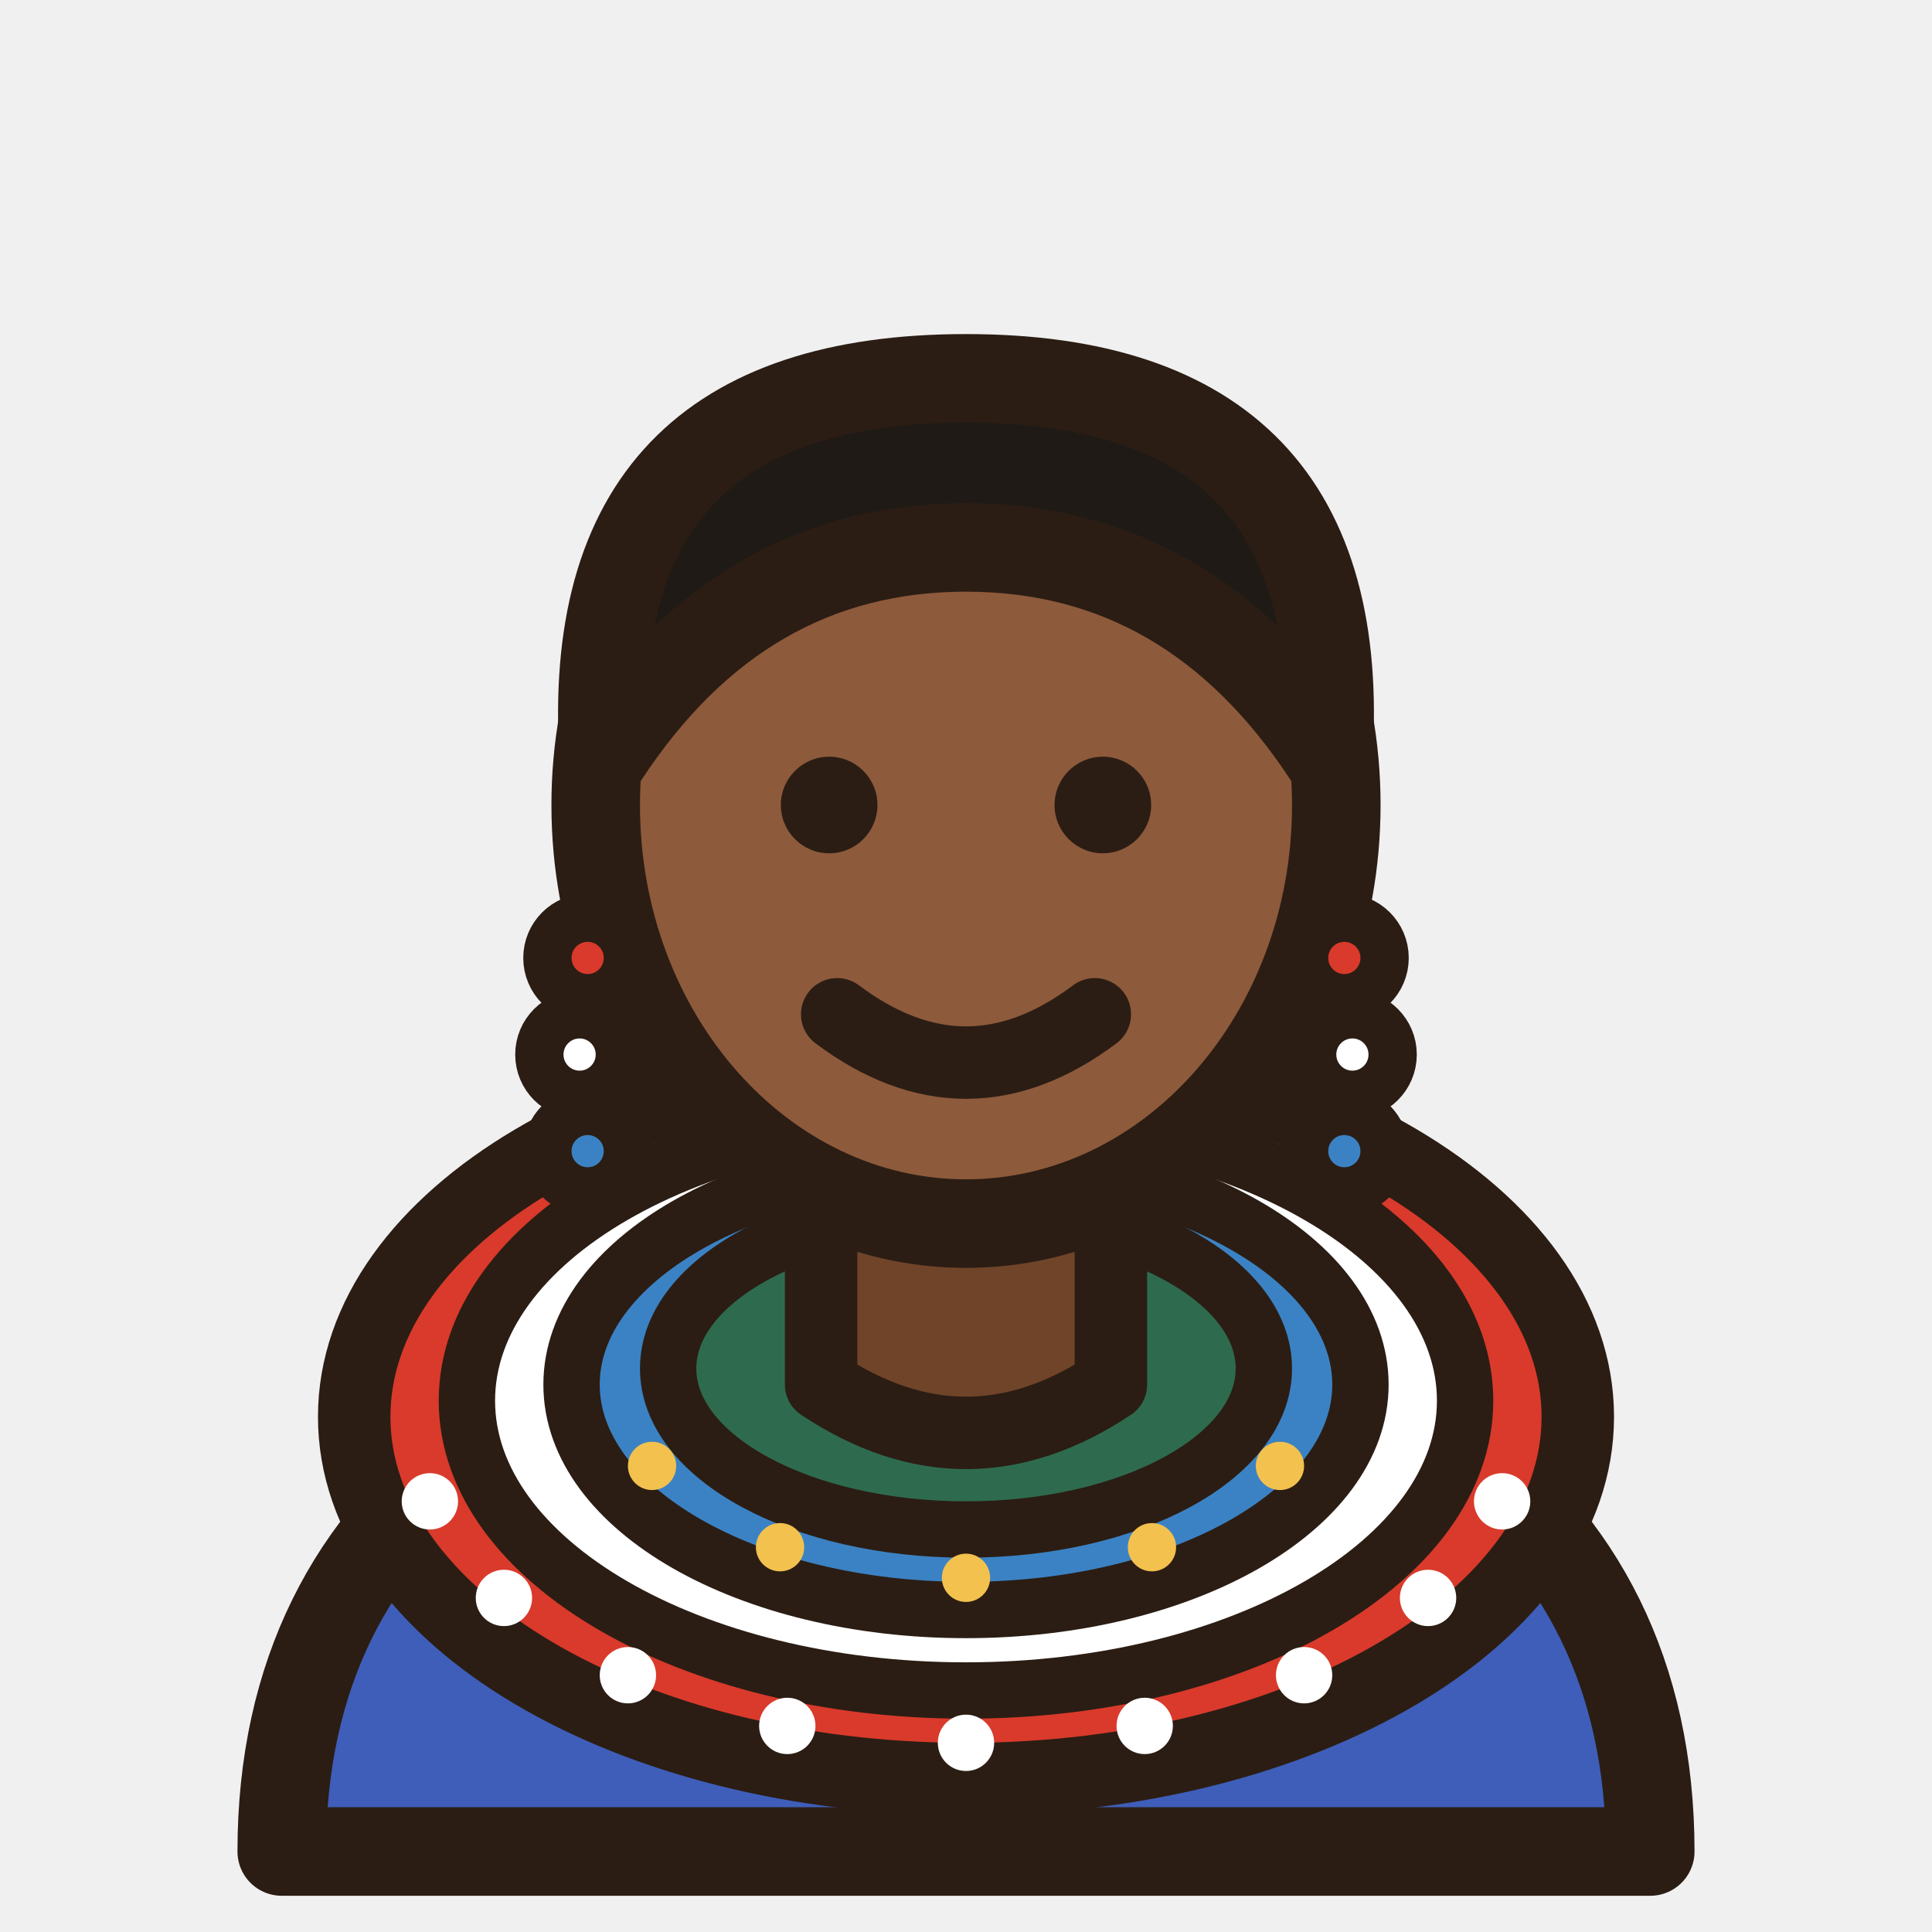
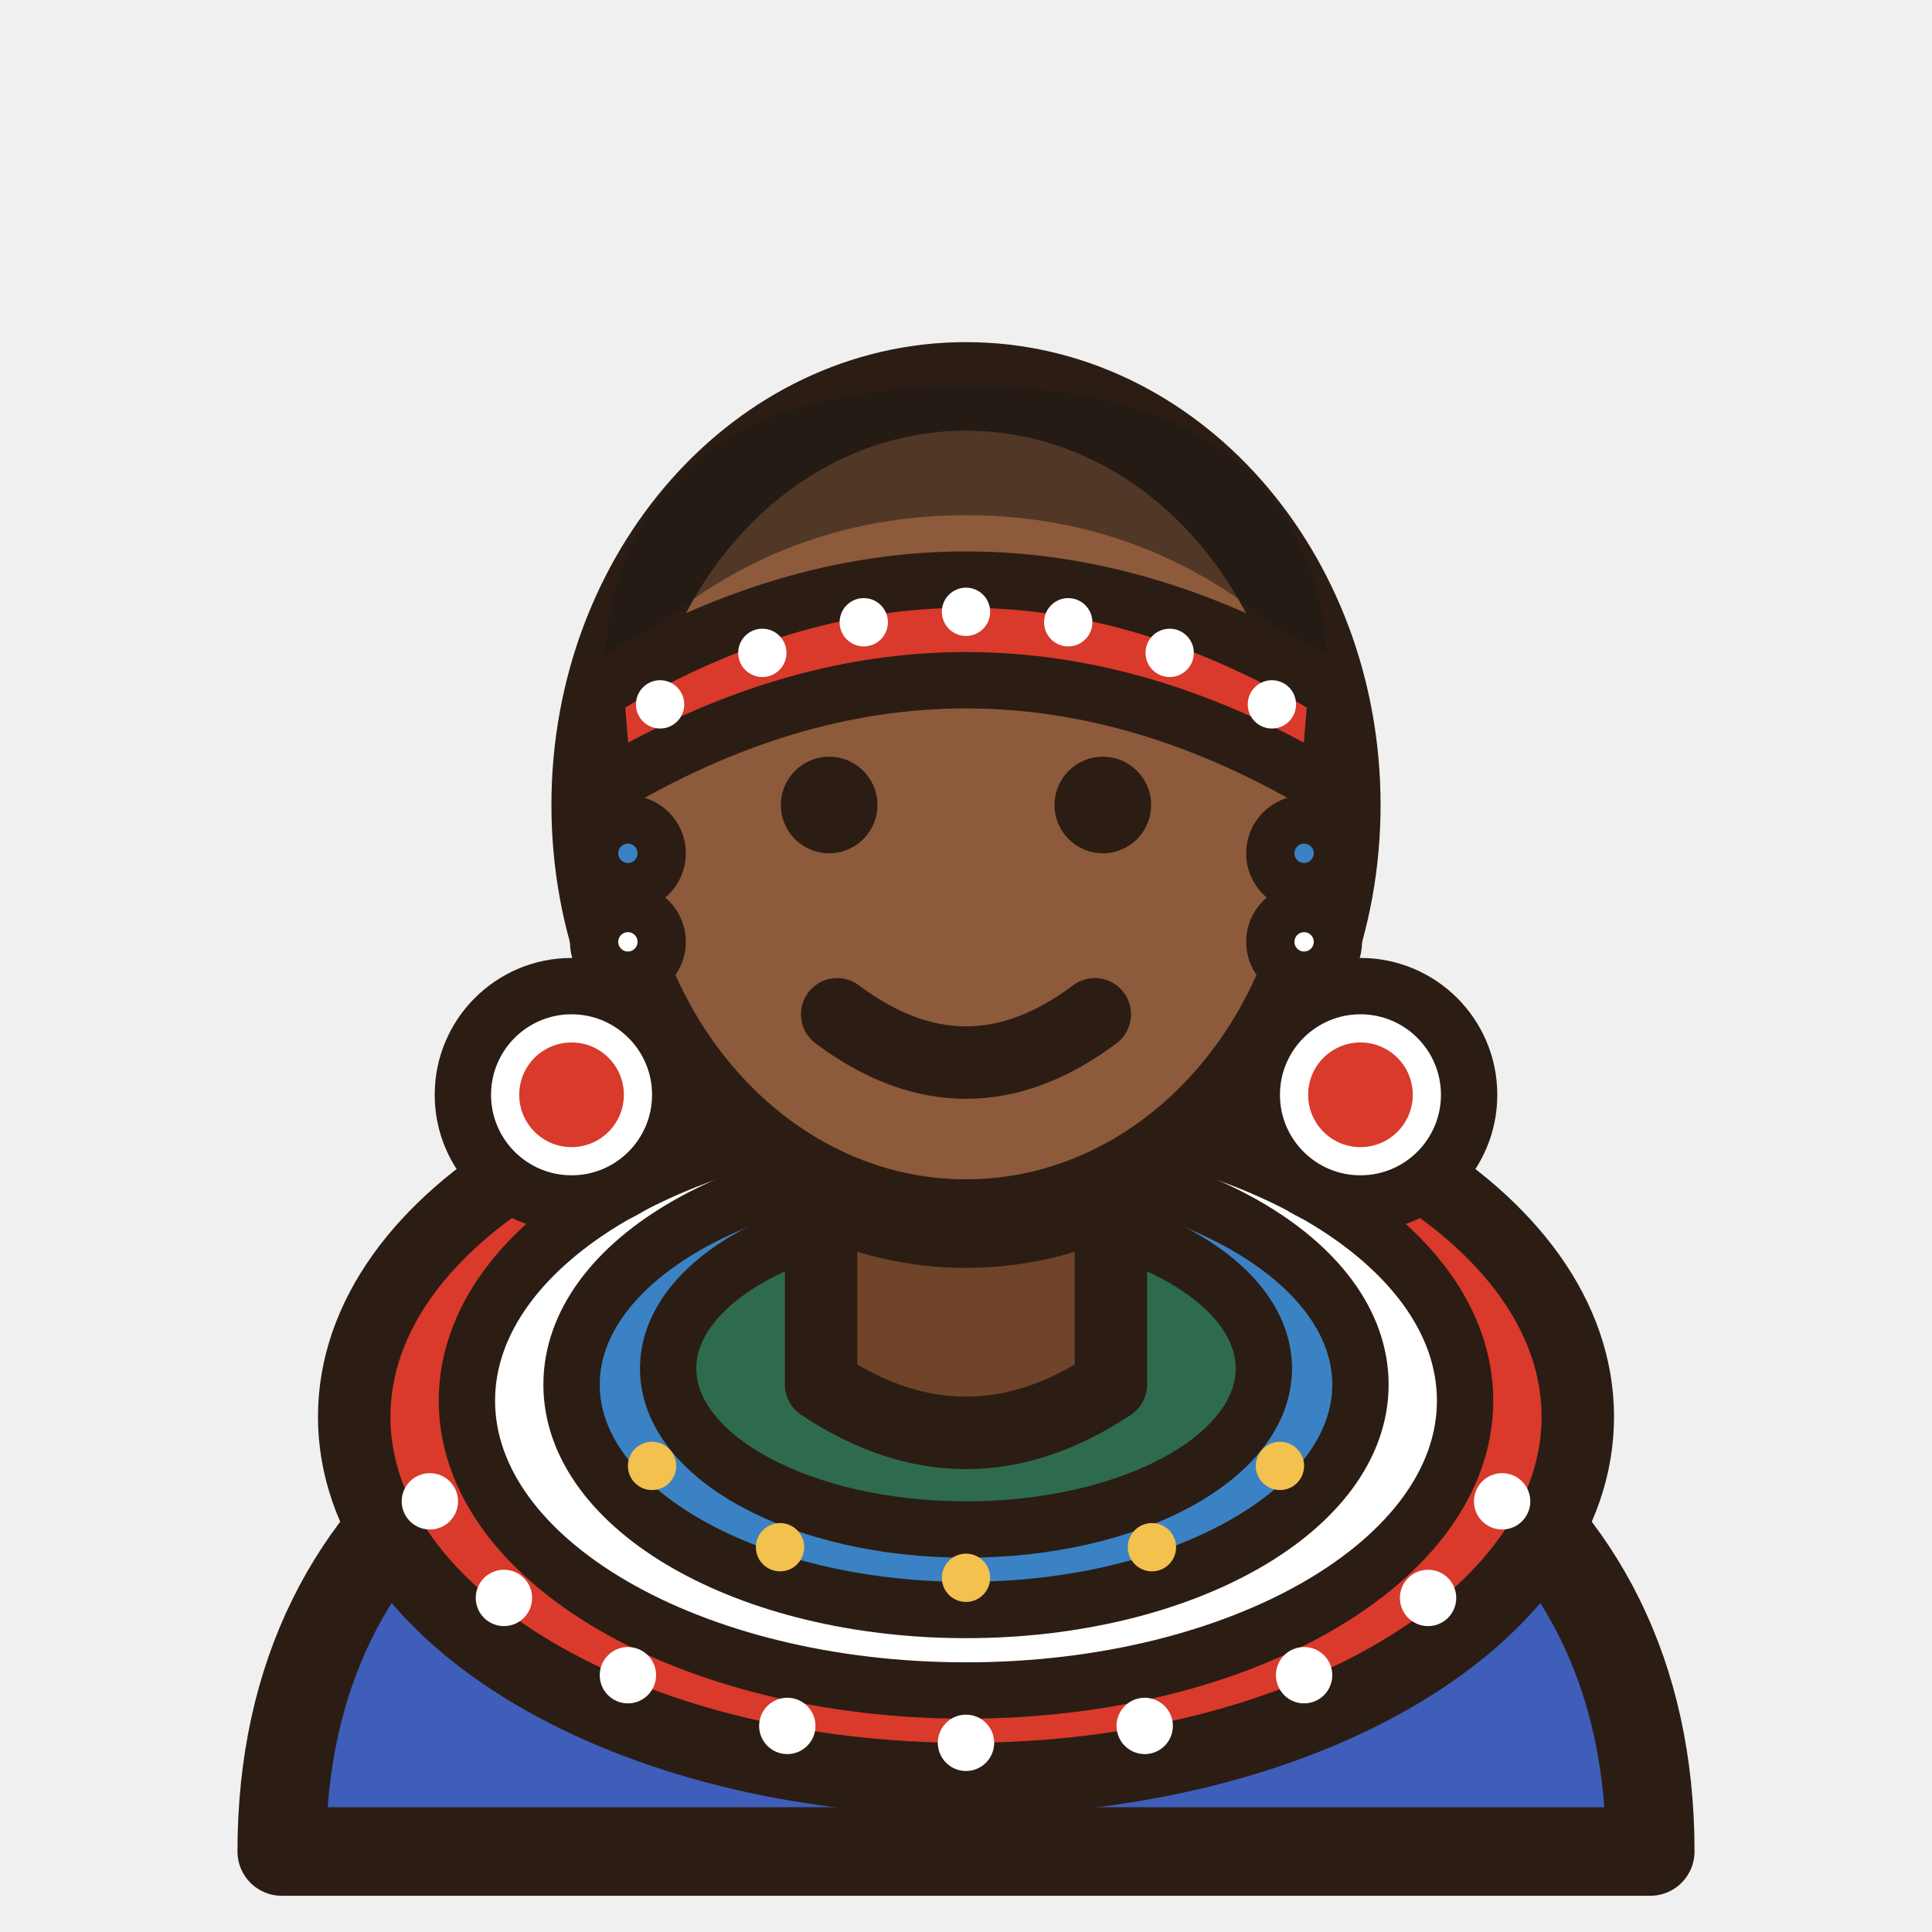
<svg xmlns="http://www.w3.org/2000/svg" width="24" height="24" viewBox="0 0 24 24" fill="none" stroke="currentColor" stroke-width="1.75" stroke-linecap="round" stroke-linejoin="round" class="afroicon afroicon-emoji-femme-massai">
  <path d="M3.5 23C3.5 18.6 7 16.4 12 16.4S20.5 18.6 20.5 23Z" fill="#3E5EB9" stroke="#2B1D14" stroke-width="1.1" />
  <ellipse cx="12" cy="17.6" rx="7.6" ry="4.5" fill="#D93A2B" stroke="#2B1D14" stroke-width="0.9" />
  <ellipse cx="12" cy="17.4" rx="6.2" ry="3.6" fill="#FFFFFF" stroke="#2B1D14" stroke-width="0.7" />
  <ellipse cx="12" cy="17.2" rx="4.9" ry="2.8" fill="#3B82C4" stroke="#2B1D14" stroke-width="0.7" />
  <ellipse cx="12" cy="17" rx="3.7" ry="2" fill="#2E6B4E" stroke="#2B1D14" stroke-width="0.7" />
  <circle cx="18.66" cy="18.65" r="0.35" fill="#FFFFFF" stroke="none" />
  <circle cx="17.74" cy="19.85" r="0.35" fill="#FFFFFF" stroke="none" />
  <circle cx="16.2" cy="20.81" r="0.35" fill="#FFFFFF" stroke="none" />
  <circle cx="14.22" cy="21.44" r="0.35" fill="#FFFFFF" stroke="none" />
  <circle cx="12" cy="21.65" r="0.35" fill="#FFFFFF" stroke="none" />
  <circle cx="9.78" cy="21.44" r="0.35" fill="#FFFFFF" stroke="none" />
  <circle cx="7.8" cy="20.81" r="0.35" fill="#FFFFFF" stroke="none" />
  <circle cx="6.26" cy="19.85" r="0.35" fill="#FFFFFF" stroke="none" />
  <circle cx="5.34" cy="18.65" r="0.35" fill="#FFFFFF" stroke="none" />
  <circle cx="15.9" cy="18.21" r="0.3" fill="#F2C14E" stroke="none" />
  <circle cx="14.31" cy="19.22" r="0.3" fill="#F2C14E" stroke="none" />
  <circle cx="12" cy="19.6" r="0.3" fill="#F2C14E" stroke="none" />
  <circle cx="9.69" cy="19.22" r="0.3" fill="#F2C14E" stroke="none" />
  <circle cx="8.1" cy="18.21" r="0.3" fill="#F2C14E" stroke="none" />
  <path d="M10.2 14.6V17.2Q12 18.4 13.8 17.2V14.6Z" fill="#6F4429" stroke="#2B1D14" stroke-width="0.9" />
  <ellipse cx="12" cy="10" rx="4.6" ry="5.2" fill="#8D5A3B" stroke="#2B1D14" stroke-width="1.1" />
  <circle cx="10.3" cy="10" r="0.6" fill="#2B1D14" stroke="none" />
  <circle cx="13.7" cy="10" r="0.6" fill="#2B1D14" stroke="none" />
  <path d="M10.4 12.6Q12 13.8 13.6 12.6" fill="none" stroke="#2B1D14" stroke-width="0.9" />
-   <path d="M7.5 9.4Q7.2 4.7 12 4.7Q16.8 4.7 16.5 9.4Q14.8 6.8 12 6.8Q9.2 6.8 7.5 9.4Z" fill="#1F1A15" stroke="#2B1D14" stroke-width="1.1" />
-   <circle cx="7.3" cy="11.9" r="0.5" fill="#D93A2B" stroke="#2B1D14" stroke-width="0.6" />
-   <circle cx="7.2" cy="13.1" r="0.5" fill="#FFFFFF" stroke="#2B1D14" stroke-width="0.6" />
-   <circle cx="7.3" cy="14.3" r="0.5" fill="#3B82C4" stroke="#2B1D14" stroke-width="0.6" />
-   <circle cx="16.7" cy="11.9" r="0.5" fill="#D93A2B" stroke="#2B1D14" stroke-width="0.6" />
-   <circle cx="16.8" cy="13.1" r="0.5" fill="#FFFFFF" stroke="#2B1D14" stroke-width="0.6" />
-   <circle cx="16.7" cy="14.3" r="0.5" fill="#3B82C4" stroke="#2B1D14" stroke-width="0.6" />
+   <path d="M7.5 8.4Q7.6 4.8 12 4.8Q16.4 4.8 16.5 8.4Q14.6 6.4 12 6.4Q9.4 6.4 7.5 8.4Z" fill="rgba(31,26,21,0.55)" stroke="none" />
+   <path d="M7.4 8.6Q12 5.8 16.6 8.6L16.5 9.8Q12 7.1 7.5 9.8Z" fill="#D93A2B" stroke="#2B1D14" stroke-width="0.7" />
+   <circle cx="8.2" cy="8.75" r="0.3" fill="#FFFFFF" stroke="none" />
+   <circle cx="9.47" cy="8.11" r="0.3" fill="#FFFFFF" stroke="none" />
+   <circle cx="10.73" cy="7.73" r="0.3" fill="#FFFFFF" stroke="none" />
+   <circle cx="12" cy="7.6" r="0.3" fill="#FFFFFF" stroke="none" />
+   <circle cx="13.27" cy="7.73" r="0.3" fill="#FFFFFF" stroke="none" />
+   <circle cx="14.53" cy="8.11" r="0.3" fill="#FFFFFF" stroke="none" />
+   <circle cx="15.8" cy="8.75" r="0.3" fill="#FFFFFF" stroke="none" />
+   <circle cx="7.8" cy="10.6" r="0.42" fill="#3B82C4" stroke="#2B1D14" stroke-width="0.6" />
+   <circle cx="7.8" cy="11.7" r="0.42" fill="#FFFFFF" stroke="#2B1D14" stroke-width="0.6" />
+   <circle cx="16.2" cy="10.6" r="0.42" fill="#3B82C4" stroke="#2B1D14" stroke-width="0.6" />
+   <circle cx="16.2" cy="11.7" r="0.42" fill="#FFFFFF" stroke="#2B1D14" stroke-width="0.6" />
+   <circle cx="7.1" cy="13.6" r="1.35" fill="#FFFFFF" stroke="#2B1D14" stroke-width="0.7" />
+   <circle cx="7.1" cy="13.6" r="0.65" fill="#D93A2B" stroke="none" />
+   <circle cx="16.9" cy="13.6" r="1.35" fill="#FFFFFF" stroke="#2B1D14" stroke-width="0.7" />
+   <circle cx="16.9" cy="13.6" r="0.65" fill="#D93A2B" stroke="none" />
</svg>
